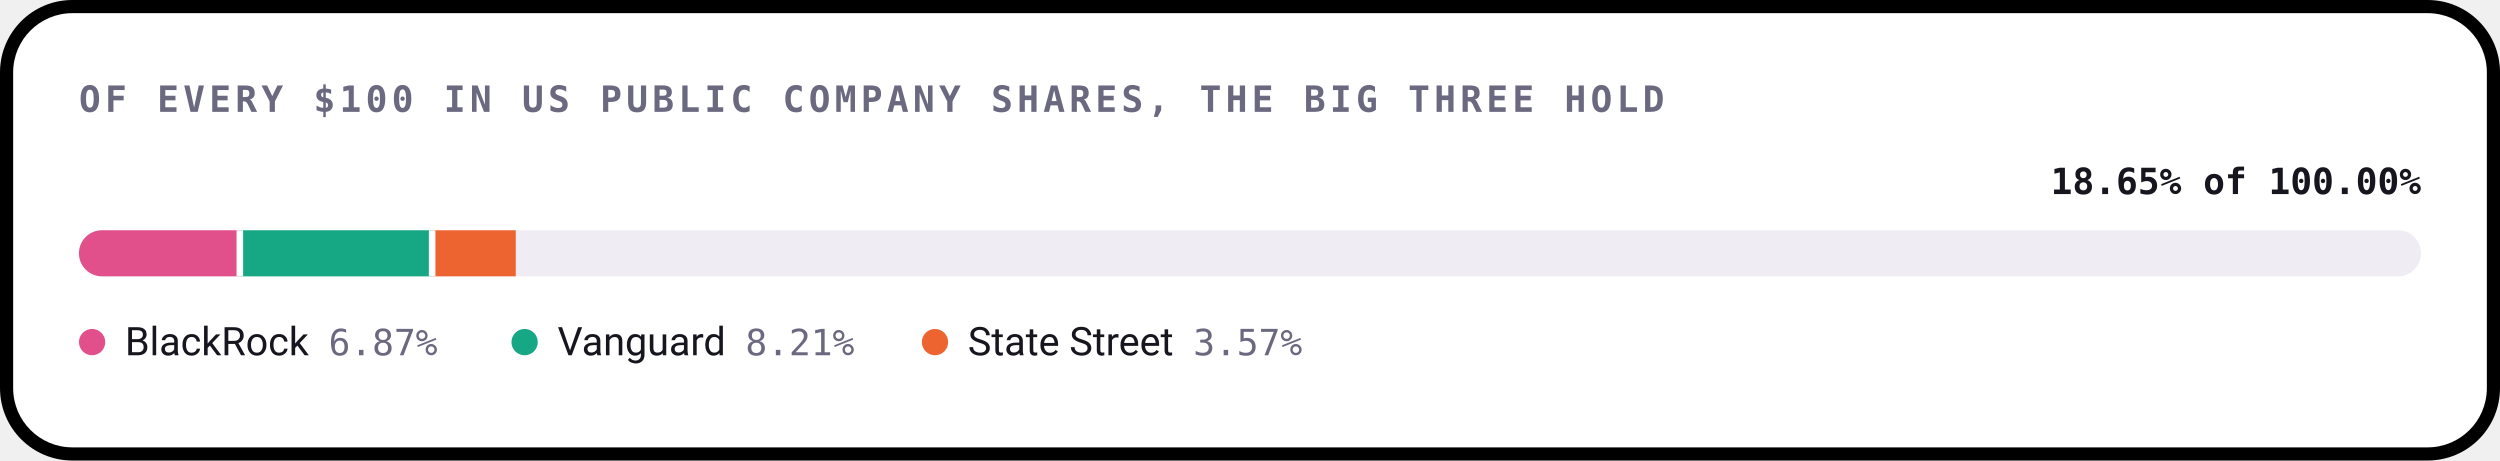
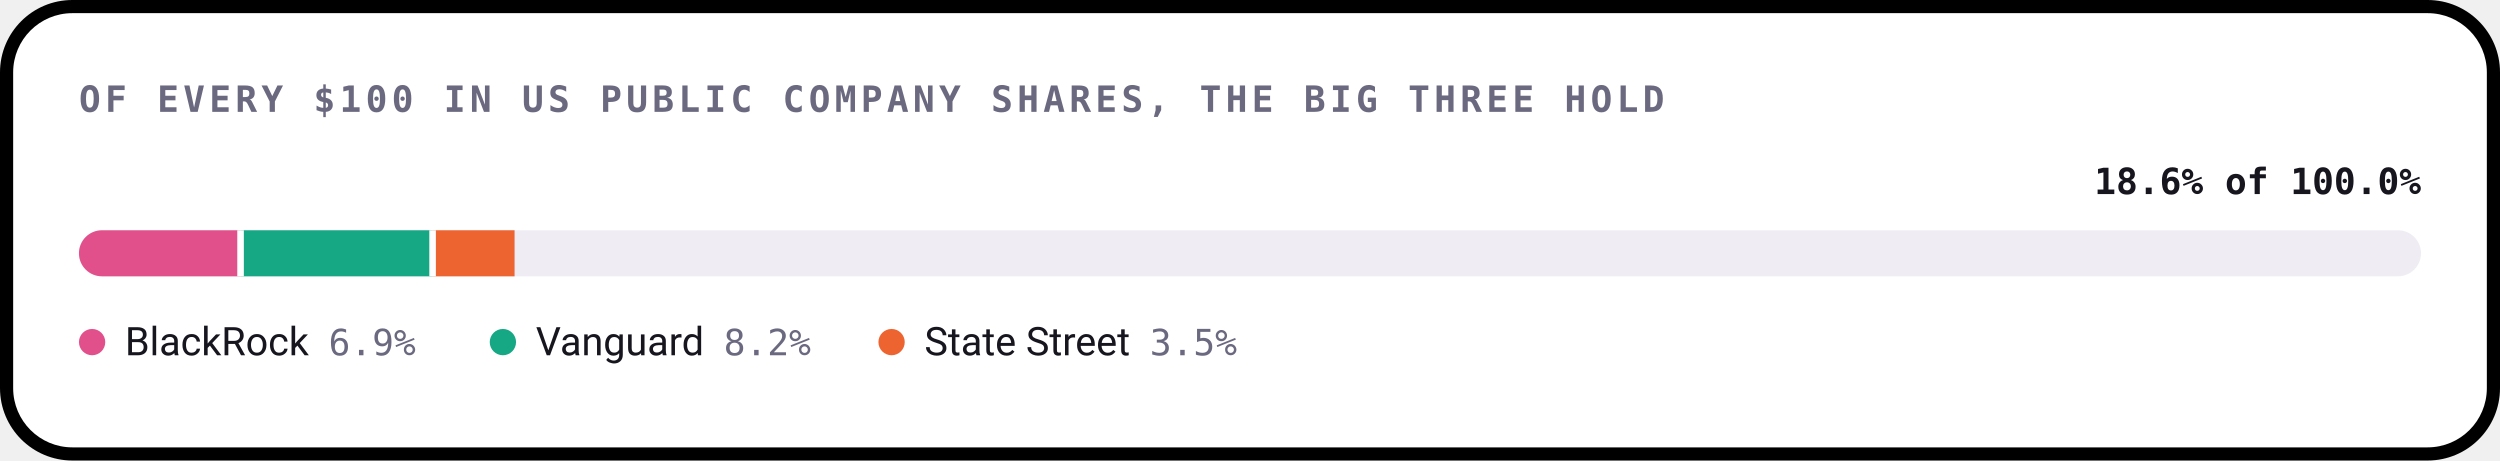
- <svg xmlns="http://www.w3.org/2000/svg" viewBox="0 0 760 140" width="760" height="140" role="img" aria-label="Of every $100 in US public company shares, the Big Three hold: 18.65% of 100.00%">
+ <svg xmlns="http://www.w3.org/2000/svg" viewBox="0 0 760 140" width="760" height="140" role="img" aria-label="Of every $100 in US public company shares, the Big Three hold: 18.6% of 100.0%">
  <rect width="760" height="140" rx="22" fill="#000000" />
  <rect x="4" y="4" width="752" height="132" rx="18" fill="#ffffff" />
  <text x="24" y="34" fill="#6b6980" font-family="ui-monospace,SFMono-Regular,Menlo,Consolas,monospace" font-size="11" font-weight="600" letter-spacing="1.3">OF EVERY $100 IN US PUBLIC COMPANY SHARES, THE BIG THREE HOLD</text>
-   <text x="736" y="59" text-anchor="end" fill="#17161f" font-family="ui-monospace,SFMono-Regular,Menlo,Consolas,monospace" font-size="11" font-weight="600">18.65% of 100.00%</text>
+   <text x="736" y="59" text-anchor="end" fill="#17161f" font-family="ui-monospace,SFMono-Regular,Menlo,Consolas,monospace" font-size="11" font-weight="600">18.6% of 100.0%</text>
  <rect x="24" y="70" width="712" height="14" rx="7" fill="#e8e6ef" fill-opacity=".7" />
-   <clipPath id="bzcc12i26cn1">
+   <clipPath id="bzcc0q71y5r1">
    <rect x="24" y="70" width="712" height="14" rx="7" />
  </clipPath>
-   <g clip-path="url(#bzcc12i26cn1)">
+   <g clip-path="url(#bzcc0q71y5r1)">
    <g>
-       <rect x="24" y="70" width="48.91" height="14" fill="#E2508C" />
-       <rect x="72.91" y="70" width="58.46" height="14" fill="#16A884" />
-       <rect x="71.91" y="70" width="2" height="14" fill="#ffffff" />
-       <rect x="131.37" y="70" width="25.42" height="14" fill="#EE6431" />
-       <rect x="130.37" y="70" width="2" height="14" fill="#ffffff" />
+       <rect x="24" y="70" width="49.13" height="14" fill="#E2508C" />
+       <rect x="73.13" y="70" width="58.38" height="14" fill="#16A884" />
+       <rect x="72.13" y="70" width="2" height="14" fill="#ffffff" />
+       <rect x="131.51" y="70" width="24.92" height="14" fill="#EE6431" />
+       <rect x="130.51" y="70" width="2" height="14" fill="#ffffff" />
    </g>
  </g>
  <circle cx="28" cy="104" r="4" fill="#E2508C" />
-   <text x="38" y="108" fill="#17161f" font-family="ui-sans-serif,system-ui,-apple-system,'Segoe UI',Roboto,Helvetica,Arial,sans-serif" font-size="12">BlackRock<tspan dx="6" fill="#6b6980" font-family="ui-monospace,SFMono-Regular,Menlo,Consolas,monospace" font-size="11">6.87%</tspan>
+   <text x="38" y="108" fill="#17161f" font-family="ui-sans-serif,system-ui,-apple-system,'Segoe UI',Roboto,Helvetica,Arial,sans-serif" font-size="12">BlackRock<tspan dx="6" fill="#6b6980" font-family="ui-monospace,SFMono-Regular,Menlo,Consolas,monospace" font-size="11">6.9%</tspan>
  </text>
-   <circle cx="159.48" cy="104" r="4" fill="#16A884" />
-   <text x="169.48" y="108" fill="#17161f" font-family="ui-sans-serif,system-ui,-apple-system,'Segoe UI',Roboto,Helvetica,Arial,sans-serif" font-size="12">Vanguard<tspan dx="6" fill="#6b6980" font-family="ui-monospace,SFMono-Regular,Menlo,Consolas,monospace" font-size="11">8.21%</tspan>
+   <circle cx="152.88" cy="104" r="4" fill="#16A884" />
+   <text x="162.88" y="108" fill="#17161f" font-family="ui-sans-serif,system-ui,-apple-system,'Segoe UI',Roboto,Helvetica,Arial,sans-serif" font-size="12">Vanguard<tspan dx="6" fill="#6b6980" font-family="ui-monospace,SFMono-Regular,Menlo,Consolas,monospace" font-size="11">8.2%</tspan>
  </text>
-   <circle cx="284.24" cy="104" r="4" fill="#EE6431" />
-   <text x="294.24" y="108" fill="#17161f" font-family="ui-sans-serif,system-ui,-apple-system,'Segoe UI',Roboto,Helvetica,Arial,sans-serif" font-size="12">State Street<tspan dx="6" fill="#6b6980" font-family="ui-monospace,SFMono-Regular,Menlo,Consolas,monospace" font-size="11">3.57%</tspan>
+   <circle cx="271.04" cy="104" r="4" fill="#EE6431" />
+   <text x="281.04" y="108" fill="#17161f" font-family="ui-sans-serif,system-ui,-apple-system,'Segoe UI',Roboto,Helvetica,Arial,sans-serif" font-size="12">State Street<tspan dx="6" fill="#6b6980" font-family="ui-monospace,SFMono-Regular,Menlo,Consolas,monospace" font-size="11">3.5%</tspan>
  </text>
</svg>
